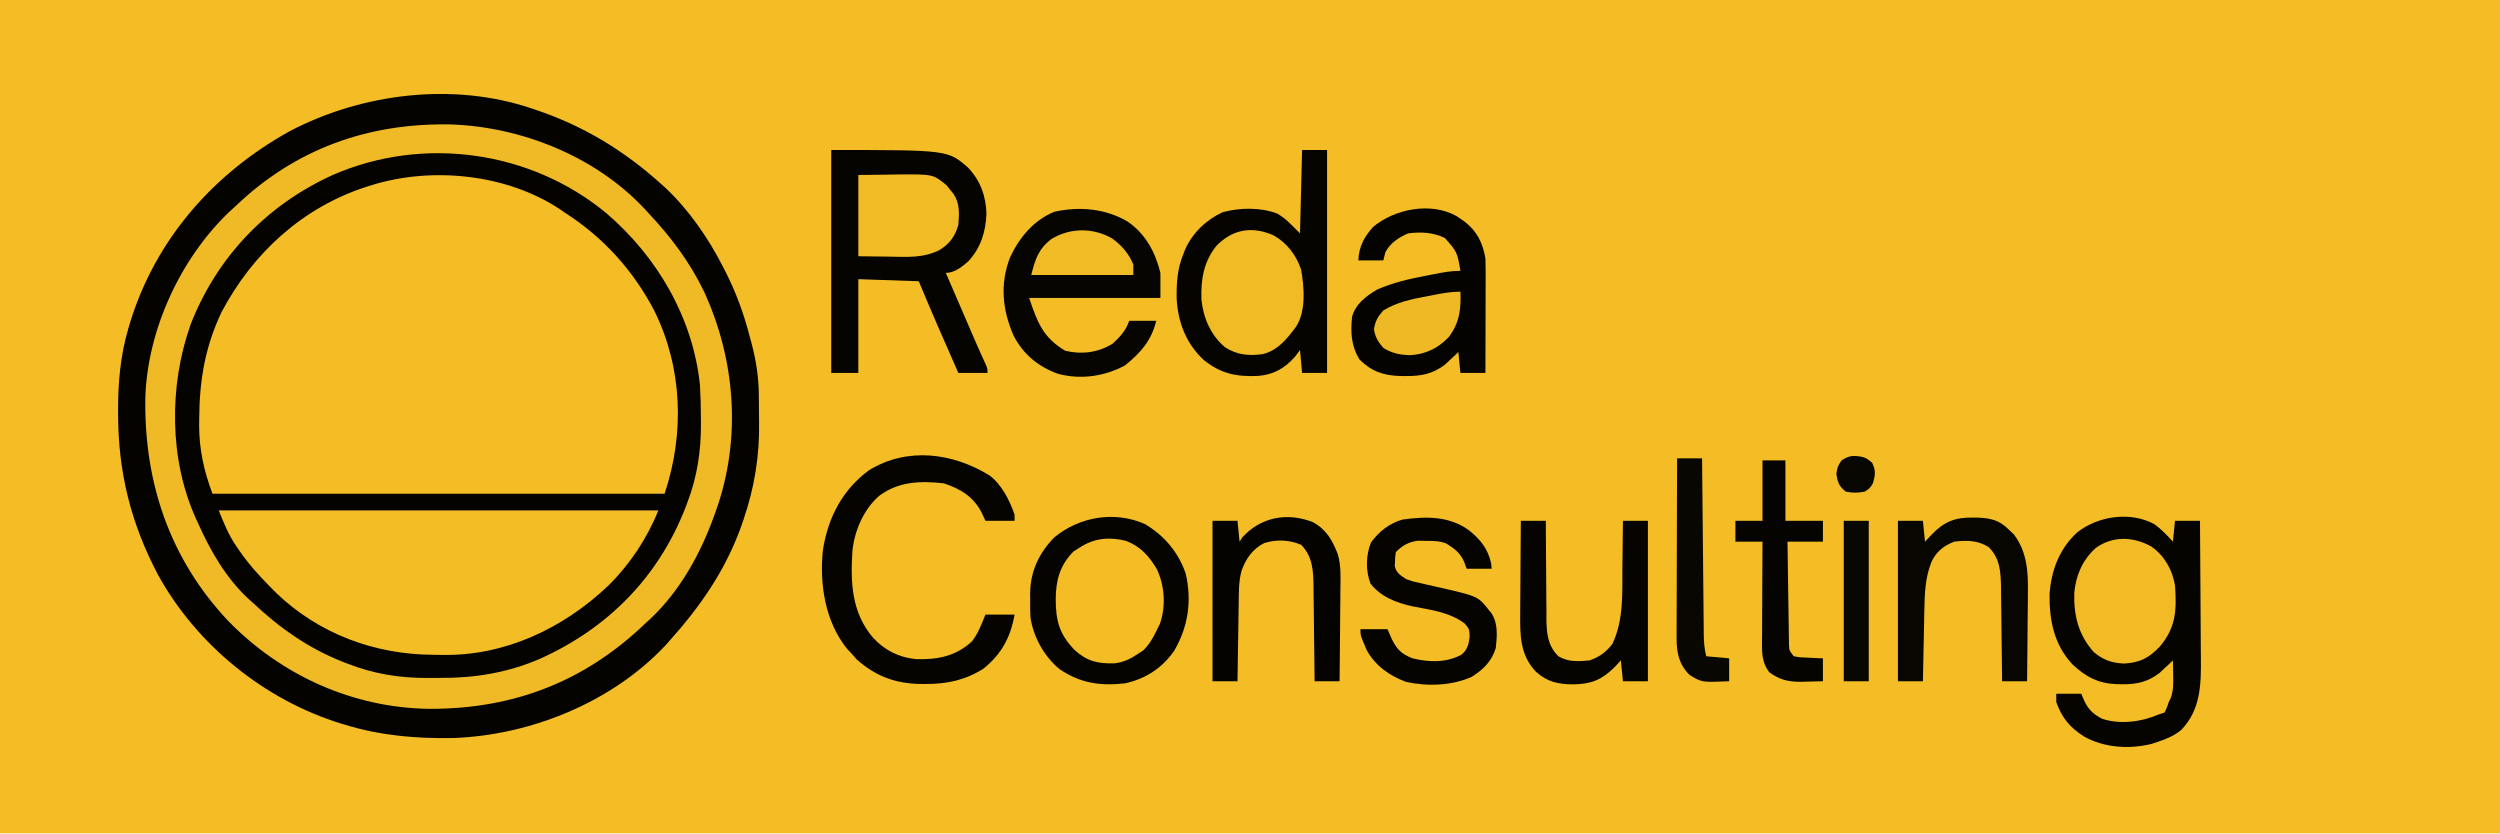
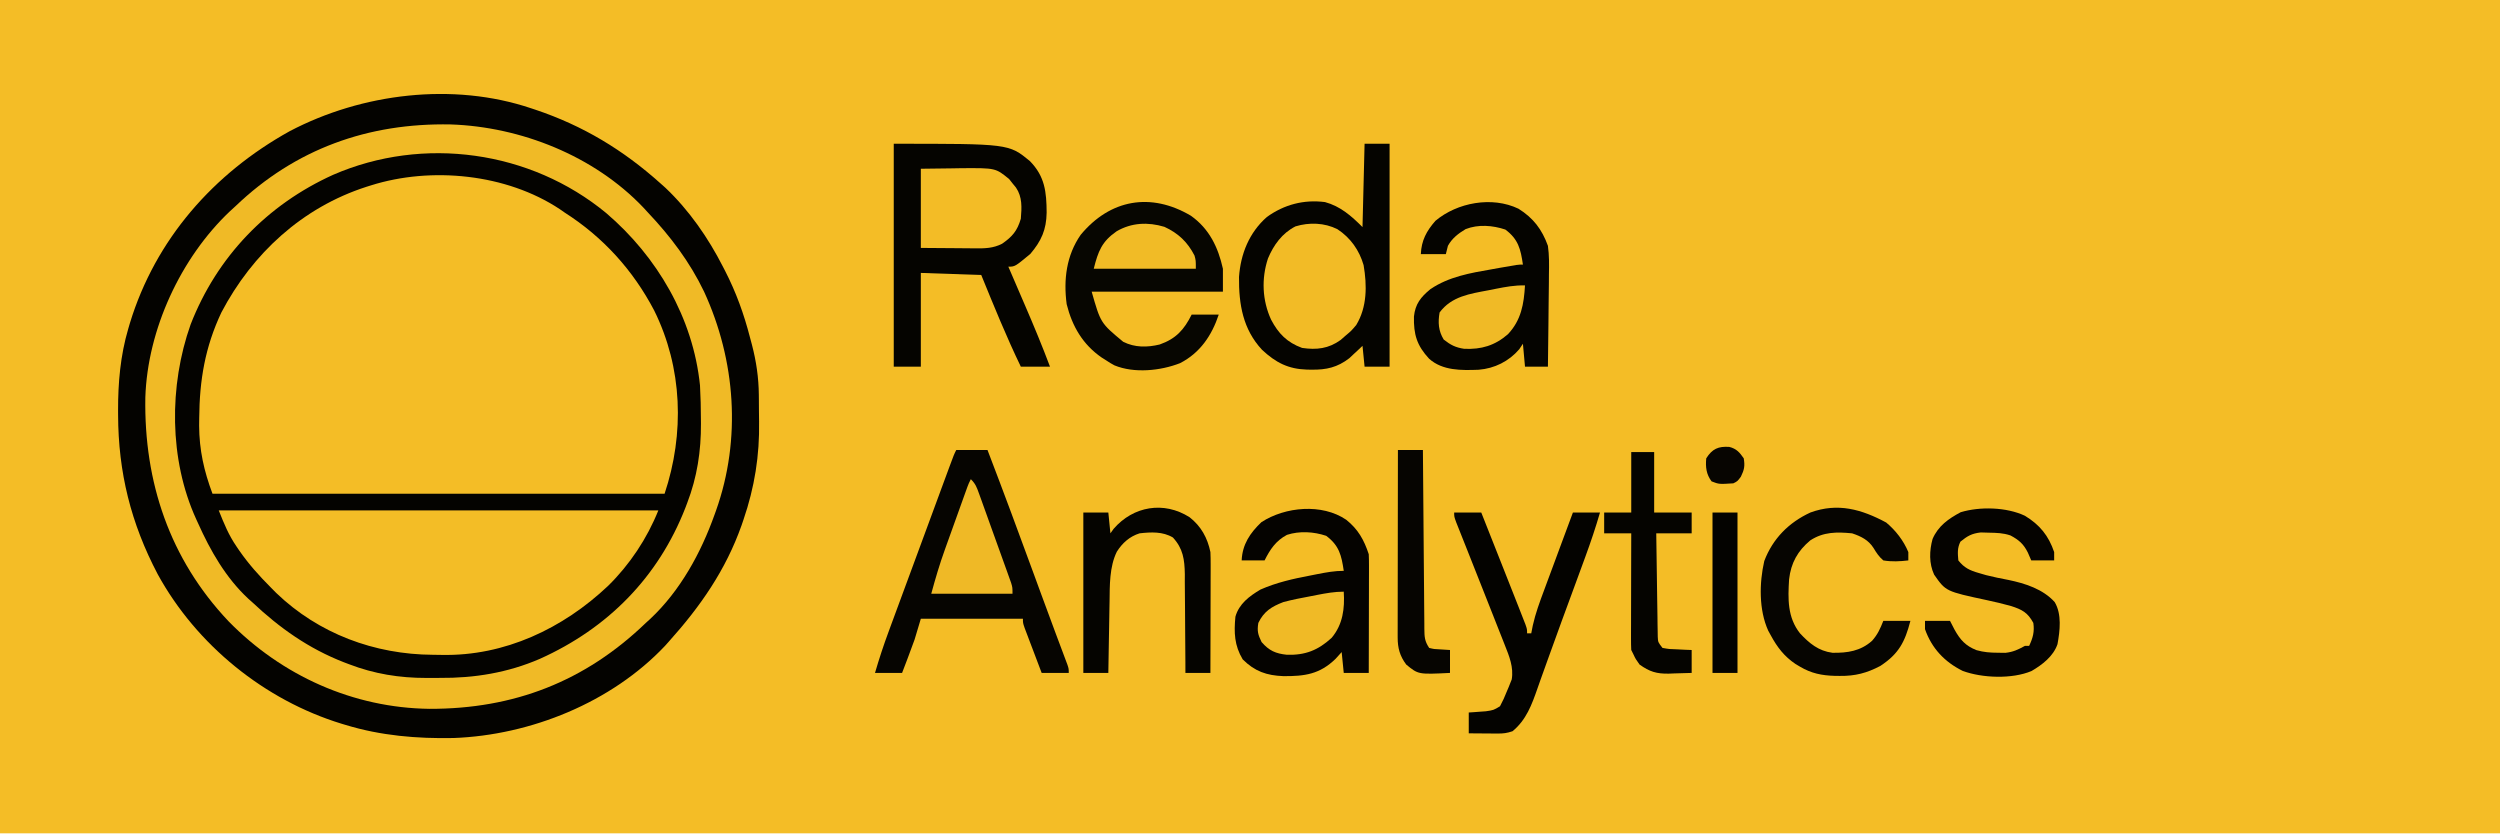
<svg xmlns="http://www.w3.org/2000/svg" version="1.1" width="1200" height="400">
  <path d="M0 0 C396 0 792 0 1200 0 C1200 132 1200 264 1200 400 C804 400 408 400 0 400 C0 268 0 136 0 0 Z " fill="#F4BD26" transform="translate(0,0)" />
  <path d="M0 0 C0.668 0.221 1.336 0.443 2.024 0.671 C24.841 8.328 44.083 19.948 62 36 C62.779 36.694 63.557 37.387 64.359 38.102 C75.694 48.815 84.944 62.15 92 76 C92.339 76.654 92.677 77.309 93.026 77.983 C98.34 88.354 102.087 98.732 105 110 C105.308 111.151 105.616 112.302 105.934 113.488 C108.026 121.526 109.157 129.249 109.238 137.547 C109.246 138.358 109.254 139.168 109.263 140.003 C109.277 141.718 109.287 143.432 109.295 145.147 C109.307 146.861 109.327 148.575 109.357 150.289 C109.64 166.641 107.186 181.937 101.875 197.438 C101.583 198.297 101.291 199.156 100.99 200.041 C93.348 221.656 81.189 239.099 66 256 C65.097 257.013 65.097 257.013 64.176 258.047 C38.495 285.215 -0.344 300.884 -37.297 302.25 C-54.827 302.599 -72.193 301.125 -89 296 C-89.671 295.799 -90.341 295.598 -91.032 295.392 C-128.018 284.064 -160.677 257.594 -179.294 223.64 C-192.168 199.146 -198.217 174.784 -198.312 147.25 C-198.316 146.556 -198.32 145.863 -198.324 145.148 C-198.361 131.785 -197.227 118.688 -193.438 105.812 C-193.181 104.934 -192.924 104.055 -192.659 103.15 C-180.36 62.854 -152.524 31.283 -116 11 C-81.342 -7.232 -37.528 -12.659 0 0 Z " fill="#F0BA26" transform="translate(255,52)" />
  <path d="M0 0 C4.614 3.72 8.819 7.807 13 12 C13.66 12.601 14.32 13.201 15 13.82 C25.409 23.41 32.287 36.239 38 49 C38.41 49.909 38.82 50.818 39.242 51.754 C49.003 75.929 49.682 105.794 40 130 C-31.61 130 -103.22 130 -177 130 C-187.272 101.751 -185.471 70.336 -173 43 C-168.432 33.904 -162.664 25.683 -156 18 C-155.276 17.12 -154.551 16.239 -153.805 15.332 C-115.782 -29.153 -46.217 -34.167 0 0 Z " fill="#F4BD26" transform="translate(279,107)" />
  <path d="M0 0 C0.668 0.221 1.336 0.443 2.024 0.671 C24.841 8.328 44.083 19.948 62 36 C62.779 36.694 63.557 37.387 64.359 38.102 C75.694 48.815 84.944 62.15 92 76 C92.339 76.654 92.677 77.309 93.026 77.983 C98.34 88.354 102.087 98.732 105 110 C105.308 111.151 105.616 112.302 105.934 113.488 C108.026 121.526 109.157 129.249 109.238 137.547 C109.246 138.358 109.254 139.168 109.263 140.003 C109.277 141.718 109.287 143.432 109.295 145.147 C109.307 146.861 109.327 148.575 109.357 150.289 C109.64 166.641 107.186 181.937 101.875 197.438 C101.583 198.297 101.291 199.156 100.99 200.041 C93.348 221.656 81.189 239.099 66 256 C65.097 257.013 65.097 257.013 64.176 258.047 C38.495 285.215 -0.344 300.884 -37.297 302.25 C-54.827 302.599 -72.193 301.125 -89 296 C-89.671 295.799 -90.341 295.598 -91.032 295.392 C-128.018 284.064 -160.677 257.594 -179.294 223.64 C-192.168 199.146 -198.217 174.784 -198.312 147.25 C-198.316 146.556 -198.32 145.863 -198.324 145.148 C-198.361 131.785 -197.227 118.688 -193.438 105.812 C-193.181 104.934 -192.924 104.055 -192.659 103.15 C-180.36 62.854 -152.524 31.283 -116 11 C-81.342 -7.232 -37.528 -12.659 0 0 Z M-142 47 C-142.87 47.795 -143.74 48.591 -144.637 49.41 C-168.249 71.742 -184.203 106.204 -185.238 138.781 C-185.917 179.471 -173.548 216.339 -145.322 246.194 C-119.759 272.356 -85.44 287.784 -48.857 288.242 C-8.342 288.34 25.823 275.109 55 247 C55.705 246.358 56.41 245.716 57.137 245.055 C71.509 231.586 81.463 213.37 88 195 C88.342 194.053 88.342 194.053 88.691 193.087 C100.901 158.744 98.12 120.94 82.946 87.973 C76.122 73.741 66.815 61.44 56 50 C54.863 48.766 54.863 48.766 53.703 47.508 C30.166 22.817 -4.994 8.846 -38.73 7.727 C-78.295 6.969 -113.239 19.447 -142 47 Z " fill="#040300" transform="translate(255,52)" />
  <path d="M0 0 C69.63 0 139.26 0 211 0 C195.405 31.19 173.894 53.276 140.438 64.5 C137.644 65.421 134.844 66.25 132 67 C130.922 67.29 130.922 67.29 129.822 67.587 C122.572 69.295 115.32 69.338 107.916 69.316 C105.767 69.313 103.621 69.336 101.473 69.361 C92.3 69.404 83.916 68.357 75 66 C74.256 65.807 73.512 65.613 72.746 65.414 C53.784 60.139 38.209 49.376 24 36 C23.397 35.461 22.793 34.922 22.172 34.367 C12.325 25.21 5.39 13.189 0 1 C0 0.67 0 0.34 0 0 Z " fill="#F3BD26" transform="translate(105,245)" />
  <path d="M0 0 C24.466 20.927 41.669 50.297 44.975 82.689 C45.285 88.129 45.391 93.554 45.412 99.001 C45.418 99.669 45.424 100.336 45.431 101.023 C45.509 114.192 43.582 126.731 38.85 139.064 C38.402 140.248 38.402 140.248 37.945 141.457 C24.926 174.83 0.662 199.31 -31.896 213.935 C-47.217 220.579 -63.345 223.227 -79.935 223.08 C-82.091 223.064 -84.246 223.08 -86.402 223.099 C-99.263 223.12 -111.46 221.147 -123.525 216.501 C-124.32 216.2 -125.115 215.899 -125.934 215.589 C-142.921 208.968 -156.745 199.177 -170.025 186.689 C-170.911 185.9 -170.911 185.9 -171.814 185.095 C-182.642 175.037 -190.055 162.039 -196.025 148.689 C-196.308 148.076 -196.59 147.463 -196.88 146.831 C-209.897 118.274 -209.955 82.839 -199.533 53.447 C-186.874 20.916 -162.777 -4.092 -131.084 -18.416 C-87.862 -37.203 -36.387 -30.074 0 0 Z M-113.025 -13.311 C-113.711 -13.097 -114.397 -12.882 -115.104 -12.662 C-145.87 -2.746 -169.866 19.315 -184.775 47.689 C-192.602 64.287 -195.265 80.212 -195.4 98.376 C-195.414 99.575 -195.428 100.774 -195.443 102.01 C-195.381 113.688 -193.123 123.762 -189.025 134.689 C-117.415 134.689 -45.805 134.689 27.975 134.689 C37.618 105.759 36.642 74.335 22.975 46.689 C12.778 27.281 -1.589 11.453 -20.025 -0.311 C-20.786 -0.841 -21.546 -1.371 -22.33 -1.917 C-47.941 -18.915 -84.089 -22.466 -113.025 -13.311 Z M-186.025 142.689 C-183.426 149.188 -181.304 154.462 -177.463 160.064 C-177.032 160.7 -176.6 161.335 -176.156 161.99 C-171.668 168.447 -166.574 174.133 -161.025 179.689 C-159.749 180.983 -159.749 180.983 -158.447 182.302 C-138.12 201.869 -111.207 211.831 -83.277 211.984 C-81.834 211.996 -80.39 212.016 -78.947 212.046 C-48.804 212.665 -20.799 199.377 0.842 178.924 C11.222 168.739 19.572 156.195 24.975 142.689 C-44.655 142.689 -114.285 142.689 -186.025 142.689 Z " fill="#040300" transform="translate(291.0254,102.311)" />
-   <path d="M0 0 C3.34 2.466 6.053 5.277 8.836 8.355 C9.166 5.055 9.496 1.755 9.836 -1.645 C13.796 -1.645 17.756 -1.645 21.836 -1.645 C21.929 8.84 22 19.324 22.043 29.808 C22.064 34.678 22.092 39.547 22.138 44.416 C22.181 49.123 22.205 53.83 22.215 58.538 C22.223 60.326 22.237 62.113 22.259 63.901 C22.407 76.621 22.248 89.012 12.824 98.738 C9.481 101.458 5.907 103.02 1.836 104.355 C0.749 104.713 -0.337 105.07 -1.457 105.438 C-12.069 108.065 -23.999 107.307 -33.629 101.996 C-40.561 97.637 -44.333 93.14 -47.164 85.355 C-47.164 84.035 -47.164 82.715 -47.164 81.355 C-43.204 81.355 -39.244 81.355 -35.164 81.355 C-34.628 82.593 -34.092 83.83 -33.539 85.105 C-31.493 89.22 -29.273 91.17 -25.164 93.355 C-16.592 96.213 -6.317 94.9 1.836 91.355 C2.826 91.025 3.816 90.695 4.836 90.355 C5.971 88.06 5.971 88.06 6.836 85.355 C7.183 84.635 7.529 83.914 7.887 83.172 C9.092 79.596 9.054 76.265 8.961 72.543 C8.952 71.85 8.943 71.157 8.934 70.443 C8.91 68.747 8.874 67.051 8.836 65.355 C8.267 65.898 7.699 66.441 7.113 67 C6.341 67.715 5.569 68.431 4.773 69.168 C4.019 69.876 3.265 70.583 2.488 71.312 C-3.226 75.714 -8.54 76.893 -15.539 76.793 C-16.663 76.781 -16.663 76.781 -17.81 76.768 C-26.829 76.493 -32.803 73.405 -39.379 67.273 C-48.224 57.771 -50.521 46.19 -50.379 33.543 C-49.615 22.212 -45.626 11.674 -37.141 3.93 C-27.206 -3.983 -11.567 -6.332 0 0 Z " fill="#060400" transform="translate(1034.164,251.6445)" />
-   <path d="M0 0 C55.971 0 55.971 0 65.676 8.461 C71.578 14.7 74.197 21.918 74.5 30.438 C74.189 39.232 71.772 47.085 65.652 53.562 C62.664 56.162 59.085 59 55 59 C57.205 64.105 59.41 69.209 61.616 74.314 C62.365 76.047 63.114 77.78 63.862 79.513 C64.944 82.018 66.027 84.523 67.109 87.027 C67.439 87.79 67.768 88.553 68.107 89.339 C68.427 90.079 68.747 90.819 69.077 91.582 C69.389 92.303 69.7 93.024 70.021 93.767 C70.714 95.346 71.418 96.92 72.132 98.49 C72.682 99.701 72.682 99.701 73.243 100.936 C73.579 101.667 73.915 102.398 74.262 103.151 C75 105 75 105 75 107 C70.38 107 65.76 107 61 107 C54.532 92.387 48.155 77.748 42 63 C32.43 62.67 22.86 62.34 13 62 C13 76.85 13 91.7 13 107 C8.71 107 4.42 107 0 107 C0 71.69 0 36.38 0 0 Z " fill="#050400" transform="translate(399,72)" />
-   <path d="M0 0 C3.96 0 7.92 0 12 0 C12 35.31 12 70.62 12 107 C8.04 107 4.08 107 0 107 C-0.33 103.37 -0.66 99.74 -1 96 C-1.784 97.052 -2.567 98.104 -3.375 99.188 C-8.302 104.786 -13.609 107.832 -21.109 108.445 C-31.564 108.899 -38.986 107.425 -47.25 100.75 C-55.646 92.921 -59.549 82.814 -60.203 71.484 C-60.3 63.758 -59.945 57.178 -57 50 C-56.733 49.305 -56.466 48.61 -56.191 47.895 C-52.699 39.871 -46.038 33.476 -38.105 29.848 C-29.981 27.63 -19.719 27.438 -11.812 30.562 C-8 33 -8 33 -1 40 C-0.67 26.8 -0.34 13.6 0 0 Z " fill="#050400" transform="translate(625,72)" />
-   <path d="M0 0 C8.488 5.934 13.139 14.612 15.551 24.527 C15.551 28.487 15.551 32.447 15.551 36.527 C-5.239 36.527 -26.029 36.527 -47.449 36.527 C-43.507 48.354 -40.697 55.623 -30.137 61.902 C-22.107 63.77 -14.545 62.811 -7.449 58.527 C-3.852 55.277 -0.993 52.158 0.551 47.527 C4.841 47.527 9.131 47.527 13.551 47.527 C11.267 56.967 6.024 62.967 -1.512 68.965 C-11.388 74.218 -22.598 75.857 -33.559 72.972 C-43.147 69.548 -50.419 63.504 -55.004 54.461 C-60.298 42.272 -61.512 29.911 -56.707 17.277 C-52.356 7.765 -45.327 -0.821 -35.391 -4.812 C-23.326 -7.52 -10.618 -6.384 0 0 Z " fill="#070501" transform="translate(541.4492,106.4727)" />
-   <path d="M0 0 C0.601 0.415 1.201 0.83 1.82 1.258 C2.462 1.694 3.104 2.129 3.766 2.578 C9.764 7.171 12.574 12.901 13.82 20.258 C13.904 22.128 13.938 24.002 13.934 25.874 C13.934 27.525 13.934 27.525 13.934 29.21 C13.928 30.387 13.923 31.564 13.918 32.777 C13.917 33.991 13.915 35.205 13.914 36.455 C13.908 40.327 13.896 44.199 13.883 48.07 C13.878 50.697 13.873 53.324 13.869 55.951 C13.858 62.387 13.841 68.822 13.82 75.258 C9.86 75.258 5.9 75.258 1.82 75.258 C1.49 71.958 1.16 68.658 0.82 65.258 C0.252 65.801 -0.317 66.343 -0.902 66.902 C-1.674 67.618 -2.447 68.333 -3.242 69.07 C-3.996 69.778 -4.75 70.486 -5.527 71.215 C-11.544 75.849 -17.141 76.814 -24.492 76.758 C-25.33 76.754 -26.168 76.749 -27.031 76.745 C-35.13 76.522 -40.887 74.551 -46.68 68.758 C-50.688 62.077 -50.919 55.922 -50.18 48.258 C-48.441 42.083 -43.47 38.403 -38.18 35.258 C-30.473 31.855 -22.485 30.069 -14.242 28.508 C-13.133 28.287 -12.024 28.067 -10.881 27.84 C-6.544 26.995 -2.611 26.258 1.82 26.258 C0.26 17.21 0.26 17.21 -5.617 10.508 C-11.207 7.781 -17.051 7.496 -23.18 8.258 C-27.722 10.113 -31.781 12.884 -34.18 17.258 C-34.51 18.578 -34.84 19.898 -35.18 21.258 C-39.14 21.258 -43.1 21.258 -47.18 21.258 C-46.9 14.681 -44.497 10.205 -40.18 5.258 C-29.768 -3.481 -12.404 -6.956 0 0 Z " fill="#040300" transform="translate(699.1797,103.7422)" />
-   <path d="M0 0 C5.924 4.358 9.74 12.03 12.117 18.848 C12.117 19.838 12.117 20.828 12.117 21.848 C7.497 21.848 2.877 21.848 -1.883 21.848 C-2.44 20.631 -2.997 19.414 -3.57 18.16 C-7.587 10.225 -13.677 6.583 -21.883 3.848 C-33.111 2.61 -43.515 2.902 -52.883 9.848 C-60.321 16.347 -64.732 26.552 -65.715 36.27 C-66.69 51.233 -66.152 65.847 -55.883 77.848 C-50.235 84.023 -43.586 87.351 -35.258 88.23 C-24.96 88.542 -16.184 86.892 -8.422 79.773 C-5.332 75.908 -3.719 71.41 -1.883 66.848 C2.737 66.848 7.357 66.848 12.117 66.848 C10.221 77.706 5.826 85.886 -2.883 92.848 C-11.723 98.385 -20.465 100.229 -30.758 100.16 C-31.643 100.155 -32.527 100.149 -33.439 100.143 C-45.309 99.922 -54.732 96.315 -63.695 88.348 C-64.778 87.11 -64.778 87.11 -65.883 85.848 C-66.708 84.961 -67.533 84.074 -68.383 83.16 C-78.84 70.146 -81.612 52.064 -79.883 35.848 C-77.419 20.201 -70.553 6.925 -57.633 -2.527 C-39.266 -13.693 -17.64 -10.796 0 0 Z " fill="#050400" transform="translate(474.8828,228.1523)" />
-   <path d="M0 0 C9.307 5.569 16.007 13.463 19.551 23.715 C22.586 36.725 20.798 49.287 14.035 60.812 C8.358 69.072 0.203 74.362 -9.578 76.449 C-21.313 77.789 -30.91 76.442 -40.828 69.762 C-48.257 63.786 -53.623 54.189 -54.962 44.741 C-55.112 41.966 -55.125 39.228 -55.078 36.449 C-55.094 35.529 -55.109 34.608 -55.125 33.66 C-55.065 22.933 -51.047 14.102 -43.578 6.449 C-31.593 -3.504 -14.649 -6.483 0 0 Z M-31.578 11.449 C-32.465 12.006 -33.352 12.563 -34.266 13.137 C-40.852 19.723 -42.795 27.088 -42.828 36.137 C-42.791 46.557 -41.061 52.894 -33.738 60.496 C-27.789 65.875 -22.479 67.122 -14.48 66.84 C-10.228 66.268 -7.109 64.828 -3.578 62.449 C-2.671 61.851 -1.763 61.253 -0.828 60.637 C1.988 57.899 3.734 54.947 5.422 51.449 C5.999 50.274 6.577 49.098 7.172 47.887 C10.116 39.51 9.499 29.685 5.742 21.699 C2.068 15.439 -2.169 10.706 -9.055 8.074 C-17.265 6.041 -24.547 6.735 -31.578 11.449 Z " fill="#050400" transform="translate(549.5781,251.5508)" />
-   <path d="M0 0 C6.37 3.63 10.824 9.419 13.156 16.402 C14.676 24.822 15.593 36.634 10.625 44 C6.22 49.82 1.964 55.229 -5.375 57 C-12.13 57.886 -17.554 57.37 -23.371 53.676 C-30.249 47.924 -33.849 39.474 -34.691 30.707 C-35.015 21.143 -33.61 12.715 -27.562 5.062 C-19.76 -2.992 -10.368 -4.613 0 0 Z " fill="#F1BB26" transform="translate(611.375,113)" />
-   <path d="M0 0 C5.486 4.436 9.049 8.831 10.582 15.859 C10.665 16.705 10.747 17.551 10.832 18.422 C6.872 18.422 2.912 18.422 -1.168 18.422 C-1.56 17.349 -1.952 16.277 -2.355 15.172 C-4.211 10.84 -6.943 8.839 -10.867 6.34 C-14.13 5.038 -17.041 5.082 -20.543 5.047 C-22.473 5.004 -22.473 5.004 -24.441 4.961 C-28.98 5.522 -31.929 7.182 -35.168 10.422 C-35.484 12.418 -35.484 12.418 -35.543 14.734 C-35.592 15.514 -35.641 16.294 -35.691 17.098 C-34.913 20.552 -33.042 21.449 -30.168 23.422 C-27.138 24.523 -27.138 24.523 -23.836 25.203 C-22.625 25.488 -21.414 25.773 -20.166 26.066 C-18.28 26.49 -18.28 26.49 -16.355 26.922 C4.214 31.583 4.214 31.583 9.27 37.984 C9.743 38.563 10.216 39.142 10.703 39.738 C13.979 44.623 13.425 50.812 12.832 56.422 C10.822 62.893 6.988 66.609 1.406 70.23 C-8.069 74.616 -20.158 74.972 -30.277 72.734 C-38.201 69.781 -45.109 64.939 -49.168 57.422 C-52.168 50.487 -52.168 50.487 -52.168 47.422 C-47.878 47.422 -43.588 47.422 -39.168 47.422 C-38.487 48.989 -37.807 50.557 -37.105 52.172 C-34.514 57.363 -32.504 59.23 -27.168 61.422 C-19.156 63.362 -11.074 63.612 -3.691 59.688 C-0.743 57.238 -0.204 54.709 0.27 50.984 C0.115 47.343 0.115 47.343 -2.168 44.672 C-9.34 39.293 -18.424 38.158 -27.035 36.492 C-34.569 34.906 -42.451 31.919 -47.312 25.547 C-49.724 19.558 -49.563 11.771 -47.094 5.844 C-43.478 0.654 -38.1 -3.489 -31.969 -5.188 C-20.554 -6.78 -9.551 -6.952 0 0 Z " fill="#060400" transform="translate(705.168,254.5781)" />
-   <path d="M0 0 C6.244 4.443 9.986 11.114 11.262 18.609 C12.117 30.313 11.769 38.711 4.012 47.922 C-1.238 53.416 -5.508 55.666 -13.113 56.109 C-18.974 55.908 -23.23 54.38 -27.738 50.609 C-35.149 42.226 -37.359 33.107 -37.086 22.113 C-36.239 13.575 -33.141 6.4 -26.738 0.609 C-18.469 -5.297 -8.681 -4.851 0 0 Z " fill="#F2BB26" transform="translate(1032.738,262.3906)" />
-   <path d="M0 0 C1.195 0.014 1.195 0.014 2.415 0.029 C8.425 0.243 12.702 1.19 17.062 5.562 C18.424 6.862 18.424 6.862 19.812 8.188 C26.008 16.415 26.628 25.965 26.453 35.887 C26.447 37.114 26.442 38.342 26.436 39.606 C26.414 43.488 26.364 47.369 26.312 51.25 C26.292 53.898 26.274 56.546 26.258 59.193 C26.214 65.65 26.145 72.106 26.062 78.562 C22.102 78.562 18.142 78.562 14.062 78.562 C14.048 76.969 14.033 75.375 14.018 73.732 C13.96 67.798 13.883 61.865 13.8 55.931 C13.767 53.366 13.739 50.802 13.716 48.237 C13.682 44.543 13.63 40.85 13.574 37.156 C13.568 36.016 13.561 34.876 13.555 33.702 C13.419 26.287 13.154 19.577 7.562 14.125 C2.367 10.878 -2.978 10.839 -8.938 11.562 C-14.06 13.576 -17.695 16.456 -19.938 21.562 C-22.906 29.149 -23.109 36.834 -23.254 44.871 C-23.275 45.838 -23.295 46.805 -23.317 47.801 C-23.382 50.867 -23.441 53.933 -23.5 57 C-23.543 59.088 -23.587 61.176 -23.631 63.264 C-23.738 68.363 -23.839 73.463 -23.938 78.562 C-27.898 78.562 -31.858 78.562 -35.938 78.562 C-35.938 53.153 -35.938 27.742 -35.938 1.562 C-31.977 1.562 -28.017 1.562 -23.938 1.562 C-23.608 4.862 -23.277 8.162 -22.938 11.562 C-21.927 10.49 -20.916 9.418 -19.875 8.312 C-13.922 1.995 -8.47 -0.162 0 0 Z " fill="#080601" transform="translate(946.9375,248.4375)" />
-   <path d="M0 0 C3.96 0 7.92 0 12 0 C12.004 1.685 12.008 3.37 12.012 5.105 C12.032 10.698 12.074 16.289 12.132 21.881 C12.166 25.269 12.191 28.656 12.196 32.043 C12.205 35.946 12.246 39.848 12.293 43.75 C12.289 44.956 12.285 46.161 12.281 47.403 C12.4 54.295 12.972 59.904 18 65 C22.785 67.83 27.582 67.504 33 67 C37.757 65.326 40.949 63.014 44 59 C49.429 47.384 48.667 34.71 48.75 22.188 C48.778 20.031 48.808 17.874 48.84 15.717 C48.913 10.478 48.963 5.239 49 0 C52.96 0 56.92 0 61 0 C61 25.41 61 50.82 61 77 C57.04 77 53.08 77 49 77 C48.67 73.7 48.34 70.4 48 67 C47.01 68.073 46.02 69.145 45 70.25 C38.728 76.373 33.874 78.378 25 78.5 C17.713 78.4 12.767 77.343 7.301 72.492 C-0.367 64.508 -0.426 54.964 -0.293 44.434 C-0.289 43.159 -0.284 41.884 -0.28 40.571 C-0.266 37.212 -0.239 33.854 -0.206 30.495 C-0.175 27.056 -0.162 23.617 -0.146 20.178 C-0.114 13.452 -0.062 6.726 0 0 Z " fill="#060400" transform="translate(730,250)" />
-   <path d="M0 0 C6.513 3.566 9.363 8.721 11.972 15.422 C13.531 20.902 13.299 26.383 13.203 32.039 C13.197 33.312 13.192 34.586 13.186 35.897 C13.167 39.248 13.132 42.598 13.087 45.948 C13.046 49.381 13.028 52.813 13.008 56.246 C12.964 62.956 12.895 69.665 12.812 76.375 C8.852 76.375 4.893 76.375 0.812 76.375 C0.798 74.751 0.783 73.127 0.768 71.453 C0.71 65.407 0.633 59.362 0.55 53.316 C0.517 50.703 0.489 48.09 0.466 45.477 C0.432 41.714 0.38 37.951 0.324 34.188 C0.318 33.026 0.311 31.864 0.305 30.667 C0.17 23.153 -0.122 16.519 -5.625 10.875 C-11.322 8.476 -17.388 8.212 -23.344 10.035 C-28.925 12.863 -32.183 17.556 -34.227 23.292 C-35.64 28.383 -35.543 33.527 -35.602 38.777 C-35.621 39.855 -35.64 40.933 -35.66 42.043 C-35.72 45.466 -35.766 48.889 -35.812 52.312 C-35.851 54.641 -35.89 56.97 -35.93 59.299 C-36.025 64.991 -36.11 70.683 -36.188 76.375 C-40.148 76.375 -44.108 76.375 -48.188 76.375 C-48.188 50.965 -48.188 25.555 -48.188 -0.625 C-44.227 -0.625 -40.267 -0.625 -36.188 -0.625 C-35.858 2.675 -35.528 5.975 -35.188 9.375 C-34.734 8.674 -34.28 7.973 -33.812 7.25 C-24.951 -2.455 -12.263 -4.84 0 0 Z " fill="#040300" transform="translate(630.1875,250.625)" />
-   <path d="M0 0 C4.929 -0.062 9.859 -0.124 14.938 -0.188 C16.474 -0.215 18.01 -0.242 19.594 -0.27 C35.87 -0.369 35.87 -0.369 42.375 4.938 C42.911 5.618 43.447 6.299 44 7 C44.557 7.681 45.114 8.361 45.688 9.062 C48.786 13.636 48.436 18.692 48 24 C46.366 29.537 43.875 32.954 39 36 C31.243 39.94 23.51 39.338 15 39.188 C10.05 39.126 5.1 39.064 0 39 C0 26.13 0 13.26 0 0 Z " fill="#F1BB26" transform="translate(412,84)" />
-   <path d="M0 0 C3.63 0 7.26 0 11 0 C11 9.57 11 19.14 11 29 C16.94 29 22.88 29 29 29 C29 32.3 29 35.6 29 39 C23.39 39 17.78 39 12 39 C12.093 46.351 12.199 53.701 12.317 61.052 C12.356 63.554 12.391 66.055 12.422 68.557 C12.467 72.149 12.525 75.74 12.586 79.332 C12.597 80.454 12.609 81.576 12.621 82.732 C12.641 83.773 12.661 84.814 12.681 85.886 C12.694 86.803 12.708 87.72 12.722 88.665 C12.854 91.271 12.854 91.271 15 94 C18.346 94.587 18.346 94.587 22.125 94.688 C23.406 94.753 24.688 94.819 26.008 94.887 C26.995 94.924 27.983 94.961 29 95 C29 98.63 29 102.26 29 106 C26.312 106.082 23.626 106.141 20.938 106.188 C20.185 106.213 19.433 106.238 18.658 106.264 C12.679 106.341 8.069 105.328 3.188 101.625 C0.352 97.745 -0.248 94.01 -0.227 89.292 C-0.227 88.171 -0.227 87.05 -0.227 85.895 C-0.216 84.696 -0.206 83.497 -0.195 82.262 C-0.192 81.026 -0.19 79.79 -0.187 78.517 C-0.177 75.243 -0.16 71.97 -0.137 68.697 C-0.117 65.352 -0.108 62.007 -0.098 58.662 C-0.076 52.108 -0.041 45.554 0 39 C-4.29 39 -8.58 39 -13 39 C-13 35.7 -13 32.4 -13 29 C-8.71 29 -4.42 29 0 29 C0 19.43 0 9.86 0 0 Z " fill="#050400" transform="translate(846,221)" />
-   <path d="M0 0 C3.96 0 7.92 0 12 0 C12.01 1.131 12.021 2.262 12.031 3.428 C12.129 14.081 12.232 24.734 12.339 35.388 C12.395 40.865 12.448 46.342 12.497 51.819 C12.545 57.103 12.597 62.388 12.653 67.672 C12.673 69.689 12.692 71.707 12.709 73.724 C12.733 76.547 12.763 79.37 12.795 82.192 C12.8 83.029 12.806 83.865 12.812 84.727 C12.858 88.374 13.11 91.439 14 95 C17.63 95.33 21.26 95.66 25 96 C25 99.63 25 103.26 25 107 C11.925 107.58 11.925 107.58 6 104 C0.876 98.876 -0.225 93.35 -0.249 86.352 C-0.242 85.504 -0.234 84.655 -0.227 83.782 C-0.227 82.874 -0.228 81.966 -0.228 81.03 C-0.227 78.044 -0.211 75.057 -0.195 72.07 C-0.192 69.994 -0.189 67.917 -0.187 65.841 C-0.179 60.386 -0.159 54.931 -0.137 49.477 C-0.117 43.906 -0.108 38.336 -0.098 32.766 C-0.076 21.844 -0.042 10.922 0 0 Z " fill="#090701" transform="translate(805,220)" />
-   <path d="M0 0 C3.96 0 7.92 0 12 0 C12 25.41 12 50.82 12 77 C8.04 77 4.08 77 0 77 C0 51.59 0 26.18 0 0 Z " fill="#090701" transform="translate(885,250)" />
-   <path d="M0 0 C0.39 8.184 -0.464 15.077 -5.562 21.75 C-10.791 27.274 -17.084 30.26 -24.688 30.5 C-29.503 30.242 -32.875 29.526 -37 27 C-39.625 23.972 -40.841 21.952 -41.5 18 C-40.836 14.014 -39.658 12.057 -37 9 C-30.381 5.044 -23.781 3.644 -16.25 2.25 C-15.127 2.03 -14.004 1.809 -12.848 1.582 C-8.468 0.74 -4.472 0 0 0 Z " fill="#EFB926" transform="translate(701,140)" />
-   <path d="M0 0 C4.535 3.228 8.107 7.372 10.195 12.562 C10.195 14.213 10.195 15.863 10.195 17.562 C-5.975 17.562 -22.145 17.562 -38.805 17.562 C-36.905 9.964 -35.287 4.922 -28.996 0.207 C-19.905 -5.208 -9.161 -5.184 0 0 Z " fill="#F1BB26" transform="translate(533.8047,114.4375)" />
-   <path d="M0 0 C2.098 0.703 2.098 0.703 4.723 2.828 C6.551 6.652 6.273 8.664 5.098 12.703 C3.598 15.141 3.598 15.141 1.098 16.703 C-2.031 17.313 -4.778 17.357 -7.902 16.703 C-11.218 14.034 -11.792 12.387 -12.465 8.203 C-11.902 4.703 -11.902 4.703 -9.965 1.703 C-6.232 -0.735 -4.295 -0.774 0 0 Z " fill="#070601" transform="translate(893.9023,219.2969)" />
+   <path d="M0 0 C55.214 0 55.214 0 65.312 8.289 C72.554 15.631 73.331 23.144 73.389 33.065 C73.248 41.282 70.859 46.628 65.562 52.875 C58.176 59 58.176 59 55 59 C55.428 59.992 55.856 60.984 56.298 62.007 C57.912 65.75 59.524 69.494 61.134 73.24 C61.826 74.849 62.52 76.457 63.214 78.066 C67.348 87.643 71.331 97.233 75 107 C70.38 107 65.76 107 61 107 C54.036 92.597 48.054 77.801 42 63 C32.43 62.67 22.86 62.34 13 62 C13 76.85 13 91.7 13 107 C8.71 107 4.42 107 0 107 C0 71.69 0 36.38 0 0 Z " fill="#050400" transform="translate(429,69)" />
+   <path d="M0 0 C3.96 0 7.92 0 12 0 C12 35.31 12 70.62 12 107 C8.04 107 4.08 107 0 107 C-0.33 103.7 -0.66 100.4 -1 97 C-1.568 97.543 -2.137 98.085 -2.723 98.645 C-3.495 99.36 -4.267 100.075 -5.062 100.812 C-5.817 101.52 -6.571 102.228 -7.348 102.957 C-13.062 107.358 -18.376 108.537 -25.375 108.438 C-26.499 108.425 -26.499 108.425 -27.646 108.412 C-36.665 108.137 -42.639 105.05 -49.215 98.918 C-58.413 89.035 -60.402 77.049 -60.273 63.953 C-59.507 52.869 -55.354 42.575 -46.898 35.156 C-38.62 29.188 -29.146 26.691 -19 28 C-11.596 30.013 -6.328 34.672 -1 40 C-0.67 26.8 -0.34 13.6 0 0 Z " fill="#050400" transform="translate(655,69)" />
+   <path d="M0 0 C4.95 0 9.9 0 15 0 C22.655 19.947 30.064 39.98 37.413 60.041 C38.18 62.135 38.948 64.23 39.715 66.324 C40.086 67.339 40.458 68.353 40.841 69.398 C43.004 75.299 45.181 81.194 47.379 87.082 C47.622 87.735 47.866 88.387 48.116 89.06 C49.193 91.947 50.274 94.832 51.36 97.715 C51.718 98.674 52.076 99.633 52.445 100.621 C52.902 101.834 52.902 101.834 53.368 103.072 C54 105 54 105 54 107 C49.71 107 45.42 107 41 107 C39.496 103.043 37.997 99.085 36.5 95.125 C35.856 93.433 35.856 93.433 35.199 91.707 C34.793 90.631 34.387 89.554 33.969 88.445 C33.592 87.45 33.215 86.455 32.826 85.43 C32 83 32 83 32 81 C15.83 81 -0.34 81 -17 81 C-17.99 84.3 -18.98 87.6 -20 91 C-21.037 93.89 -22.087 96.76 -23.188 99.625 C-23.46 100.343 -23.733 101.061 -24.014 101.801 C-24.673 103.535 -25.336 105.268 -26 107 C-30.29 107 -34.58 107 -39 107 C-37.021 100.205 -34.828 93.556 -32.367 86.922 C-31.843 85.497 -31.843 85.497 -31.308 84.044 C-30.166 80.945 -29.021 77.847 -27.875 74.75 C-27.078 72.589 -26.281 70.428 -25.485 68.267 C-23.831 63.784 -22.176 59.3 -20.519 54.818 C-18.436 49.181 -16.357 43.543 -14.279 37.904 C-12.708 33.642 -11.137 29.38 -9.565 25.119 C-8.814 23.084 -8.064 21.049 -7.314 19.015 C-6.272 16.188 -5.228 13.361 -4.184 10.535 C-3.874 9.695 -3.564 8.854 -3.245 7.989 C-1.115 2.229 -1.115 2.229 0 0 Z " fill="#060501" transform="translate(459,216)" />
+   <path d="M0 0 C8.825 6.238 13.096 15.119 15.395 25.461 C15.395 29.091 15.395 32.721 15.395 36.461 C-5.395 36.461 -26.185 36.461 -47.605 36.461 C-43.313 51.518 -43.313 51.518 -32.473 60.516 C-26.899 63.338 -20.925 63.268 -14.938 61.812 C-7.125 59.047 -3.256 54.761 0.395 47.461 C4.685 47.461 8.975 47.461 13.395 47.461 C10.049 57.498 4.434 65.861 -5.188 70.781 C-14.563 74.45 -27.158 75.752 -36.668 71.836 C-38.691 70.719 -38.691 70.719 -40.605 69.461 C-41.646 68.807 -41.646 68.807 -42.707 68.141 C-51.821 61.894 -56.956 53.125 -59.605 42.461 C-61.172 30.746 -59.748 19.017 -52.855 9.148 C-38.768 -7.834 -19.244 -11.368 0 0 Z " fill="#070601" transform="translate(571.6055,103.5391)" />
+   <path d="M0 0 C5.748 4.594 8.535 9.643 10.828 16.523 C10.917 18.379 10.946 20.238 10.942 22.096 C10.942 23.808 10.942 23.808 10.941 25.554 C10.936 26.785 10.931 28.017 10.926 29.285 C10.924 30.546 10.923 31.807 10.921 33.106 C10.917 36.455 10.908 39.804 10.897 43.152 C10.887 46.571 10.882 49.99 10.877 53.408 C10.866 60.113 10.849 66.818 10.828 73.523 C6.868 73.523 2.908 73.523 -1.172 73.523 C-1.502 70.223 -1.832 66.923 -2.172 63.523 C-3.141 64.596 -4.111 65.668 -5.109 66.773 C-12.683 74.138 -19.857 75.138 -30.136 75.069 C-38.17 74.769 -43.924 72.772 -49.672 67.023 C-53.681 60.342 -53.911 54.187 -53.172 46.523 C-51.433 40.349 -46.463 36.668 -41.172 33.523 C-33.466 30.121 -25.478 28.335 -17.234 26.773 C-16.125 26.553 -15.016 26.333 -13.873 26.105 C-9.537 25.261 -5.603 24.523 -1.172 24.523 C-2.267 17.106 -3.354 12.362 -9.609 7.711 C-15.586 5.719 -22.362 5.297 -28.43 7.25 C-33.79 10.104 -36.526 14.233 -39.172 19.523 C-42.802 19.523 -46.432 19.523 -50.172 19.523 C-49.846 11.864 -46.167 6.369 -40.672 1.148 C-29.293 -6.248 -11.648 -7.919 0 0 Z " fill="#050300" transform="translate(646.1719,249.4766)" />
+   <path d="M0 0 C7.126 4.446 11.29 9.933 14.125 17.812 C14.764 22.384 14.711 26.868 14.613 31.477 C14.606 32.75 14.599 34.023 14.592 35.335 C14.569 38.686 14.524 42.035 14.468 45.386 C14.417 48.818 14.394 52.251 14.369 55.684 C14.314 62.394 14.228 69.103 14.125 75.812 C10.495 75.812 6.865 75.812 3.125 75.812 C2.795 72.183 2.465 68.552 2.125 64.812 C1.548 65.679 0.97 66.545 0.375 67.438 C-4.613 73.257 -11.498 76.682 -19.121 77.293 C-27.403 77.602 -36.423 77.791 -42.895 72.008 C-48.789 65.645 -50.37 60.375 -50.18 51.75 C-49.553 45.711 -46.901 42.422 -42.312 38.625 C-33.484 32.63 -23.153 30.849 -12.812 29.062 C-11.591 28.842 -10.37 28.622 -9.111 28.395 C-0.253 26.812 -0.253 26.812 2.125 26.812 C1.03 19.395 -0.058 14.651 -6.312 10 C-12.428 7.961 -19.289 7.409 -25.391 9.797 C-28.882 11.892 -31.888 14.19 -33.875 17.812 C-34.205 19.133 -34.535 20.453 -34.875 21.812 C-38.835 21.812 -42.795 21.812 -46.875 21.812 C-46.595 15.235 -44.192 10.759 -39.875 5.812 C-29.385 -2.991 -12.708 -6.105 0 0 Z " fill="#050400" transform="translate(728.875,100.1875)" />
+   <path d="M0 0 C4.29 0 8.58 0 13 0 C15.33 5.886 17.66 11.771 19.989 17.657 C20.779 19.654 21.569 21.651 22.36 23.648 C24.913 30.096 27.46 36.547 30 43 C30.288 43.729 30.576 44.458 30.872 45.21 C31.602 47.061 32.327 48.915 33.051 50.77 C33.628 52.243 33.628 52.243 34.216 53.745 C35 56 35 56 35 58 C35.66 58 36.32 58 37 58 C37.245 56.754 37.49 55.508 37.742 54.225 C39.035 48.425 41.055 42.96 43.133 37.402 C43.53 36.327 43.926 35.253 44.335 34.145 C45.593 30.741 46.859 27.339 48.125 23.938 C48.984 21.618 49.842 19.298 50.699 16.979 C52.793 11.317 54.895 5.658 57 0 C61.29 0 65.58 0 70 0 C67.923 7.149 65.579 14.136 63.008 21.121 C62.625 22.167 62.243 23.214 61.849 24.292 C60.611 27.675 59.369 31.056 58.125 34.438 C57.701 35.59 57.278 36.742 56.841 37.93 C56.414 39.09 55.988 40.251 55.548 41.446 C55.121 42.608 54.693 43.77 54.253 44.967 C53.393 47.307 52.531 49.647 51.67 51.987 C49.418 58.108 47.19 64.236 45.006 70.381 C43.86 73.605 42.701 76.824 41.54 80.043 C41.02 81.495 40.506 82.95 40 84.407 C37.274 92.233 34.609 99.585 28 105 C25.234 105.922 23.617 106.118 20.77 106.098 C19.967 106.094 19.165 106.091 18.338 106.088 C17.505 106.08 16.671 106.071 15.812 106.062 C14.968 106.058 14.123 106.053 13.252 106.049 C11.168 106.037 9.084 106.019 7 106 C7 102.7 7 99.4 7 96 C7.748 95.951 8.495 95.902 9.266 95.852 C10.743 95.739 10.743 95.739 12.25 95.625 C13.712 95.521 13.712 95.521 15.203 95.414 C18.888 94.879 18.888 94.879 22 93 C23.302 90.58 24.332 88.355 25.312 85.812 C25.589 85.165 25.866 84.517 26.15 83.85 C26.406 83.204 26.662 82.559 26.926 81.895 C27.157 81.316 27.388 80.736 27.626 80.14 C28.637 74.355 26.423 68.892 24.297 63.602 C24.022 62.901 23.748 62.201 23.465 61.479 C22.567 59.191 21.659 56.908 20.75 54.625 C20.123 53.034 19.498 51.442 18.873 49.85 C16.925 44.896 14.963 39.948 13 35 C12.355 33.373 11.71 31.746 11.065 30.119 C10.752 29.328 10.438 28.536 10.115 27.72 C8.905 24.667 7.698 21.613 6.49 18.559 C5.635 16.399 4.774 14.242 3.913 12.084 C3.392 10.773 2.872 9.46 2.352 8.148 C1.896 7.006 1.441 5.863 0.971 4.685 C0 2 0 2 0 0 Z " fill="#040300" transform="translate(698,246)" />
+   <path d="M0 0 C6.268 4.094 10.512 10.073 12.59 17.254 C14.262 26.972 14.31 37.362 9.062 46 C6.625 48.875 6.625 48.875 4.062 51 C3.237 51.722 2.413 52.444 1.562 53.188 C-4.203 57.367 -9.996 58.024 -16.938 57 C-24.13 54.383 -28.305 50.128 -31.82 43.426 C-36.065 34.209 -36.515 23.737 -33.312 14.062 C-30.596 7.582 -26.525 1.934 -20.113 -1.336 C-13.494 -3.356 -6.208 -3.099 0 0 Z " fill="#F2BB26" transform="translate(641.9375,110)" />
+   <path d="M0 0 C7.146 4.336 11.388 9.561 14.062 17.438 C14.062 18.758 14.062 20.078 14.062 21.438 C10.432 21.438 6.803 21.438 3.062 21.438 C2.526 20.2 1.99 18.962 1.438 17.688 C-0.609 13.573 -2.828 11.623 -6.938 9.438 C-10.502 8.249 -13.492 8.196 -17.25 8.125 C-18.546 8.088 -19.841 8.05 -21.176 8.012 C-25.499 8.501 -27.595 9.712 -30.938 12.438 C-32.483 15.529 -32.231 18.032 -31.938 21.438 C-29.101 25.038 -26.41 26.248 -22.062 27.5 C-20.911 27.834 -19.76 28.168 -18.574 28.512 C-15.022 29.416 -11.475 30.129 -7.875 30.812 C0.121 32.472 8.672 35.181 14.312 41.438 C17.797 47.263 16.833 55.239 15.656 61.652 C13.635 67.516 8.341 71.521 3.172 74.543 C-6.189 78.468 -20.415 77.933 -29.832 74.48 C-38.558 70.158 -44.706 63.622 -47.938 54.438 C-47.938 53.117 -47.938 51.797 -47.938 50.438 C-43.977 50.438 -40.017 50.438 -35.938 50.438 C-35.216 51.84 -34.494 53.242 -33.75 54.688 C-31.028 59.557 -28.495 62.425 -23.215 64.516 C-19.657 65.516 -16.629 65.738 -12.938 65.75 C-11.174 65.775 -11.174 65.775 -9.375 65.801 C-5.612 65.403 -3.225 64.249 0.062 62.438 C0.723 62.438 1.383 62.438 2.062 62.438 C3.867 58.603 4.667 55.668 4.062 51.438 C1.37 46.451 -1.337 45.027 -6.688 43.312 C-10.507 42.255 -14.34 41.34 -18.215 40.516 C-37.969 36.285 -37.969 36.285 -43.562 28.25 C-46.049 22.897 -45.853 16.767 -44.312 11.164 C-41.627 4.905 -36.68 1.432 -30.812 -1.695 C-21.487 -4.508 -8.778 -4.146 0 0 Z " fill="#050300" transform="translate(971.9375,247.5625)" />
+   <path d="M0 0 C5.531 4.319 8.615 9.909 10.023 16.746 C10.11 18.671 10.141 20.598 10.137 22.524 C10.137 23.685 10.137 24.846 10.137 26.042 C10.132 27.29 10.126 28.538 10.121 29.824 C10.12 31.106 10.118 32.388 10.117 33.708 C10.113 37.108 10.103 40.508 10.092 43.907 C10.082 47.38 10.077 50.852 10.072 54.324 C10.062 61.132 10.044 67.939 10.023 74.746 C6.063 74.746 2.103 74.746 -1.977 74.746 C-1.981 73.061 -1.985 71.376 -1.989 69.641 C-2.008 64.048 -2.051 58.457 -2.109 52.865 C-2.143 49.477 -2.168 46.09 -2.172 42.703 C-2.181 38.8 -2.222 34.899 -2.27 30.996 C-2.266 29.791 -2.262 28.585 -2.258 27.343 C-2.379 20.318 -3.095 15.065 -7.977 9.746 C-12.861 6.834 -18.457 7.12 -23.977 7.746 C-28.747 9.232 -32.258 12.386 -34.898 16.562 C-38.467 23.786 -38.292 32.767 -38.391 40.664 C-38.41 41.647 -38.429 42.631 -38.449 43.644 C-38.508 46.74 -38.555 49.837 -38.602 52.934 C-38.64 55.051 -38.679 57.169 -38.719 59.287 C-38.814 64.44 -38.898 69.593 -38.977 74.746 C-42.937 74.746 -46.897 74.746 -50.977 74.746 C-50.977 49.336 -50.977 23.926 -50.977 -2.254 C-47.017 -2.254 -43.057 -2.254 -38.977 -2.254 C-38.647 1.046 -38.317 4.346 -37.977 7.746 C-37.461 7.024 -36.945 6.302 -36.414 5.559 C-26.997 -5.307 -12.352 -7.836 0 0 Z " fill="#050400" transform="translate(570.9766,248.2539)" />
+   <path d="M0 0 C4.538 3.782 8.352 8.699 10.625 14.188 C10.625 15.508 10.625 16.828 10.625 18.188 C6.526 18.665 2.707 18.878 -1.375 18.188 C-3.491 16.381 -4.648 14.608 -6.074 12.23 C-8.536 8.364 -12.077 6.62 -16.375 5.188 C-23.742 4.473 -30.103 4.448 -36.438 8.57 C-42.468 13.604 -45.721 19.388 -46.611 27.275 C-47.19 36.612 -47.449 45.522 -41.375 53.188 C-36.895 58.002 -32.494 61.651 -25.797 62.523 C-18.576 62.629 -12.333 61.72 -6.777 56.762 C-4.079 53.717 -2.91 51.026 -1.375 47.188 C2.915 47.188 7.205 47.188 11.625 47.188 C8.98 57.351 6.046 63.007 -2.801 68.828 C-9.281 72.25 -14.914 73.724 -22.25 73.625 C-23.434 73.614 -23.434 73.614 -24.642 73.602 C-30.875 73.426 -35.958 72.419 -41.375 69.188 C-42.446 68.551 -42.446 68.551 -43.539 67.902 C-48.922 64.283 -52.309 59.856 -55.375 54.188 C-55.79 53.433 -56.205 52.679 -56.633 51.902 C-61.154 41.928 -60.938 29.022 -58.527 18.48 C-54.456 7.729 -46.75 -0.023 -36.375 -4.812 C-23.243 -9.607 -11.85 -6.364 0 0 Z " fill="#060501" transform="translate(905.375,250.8125)" />
+   <path d="M0 0 C3.63 0 7.26 0 11 0 C11 9.57 11 19.14 11 29 C16.94 29 22.88 29 29 29 C29 32.3 29 35.6 29 39 C23.39 39 17.78 39 12 39 C12.093 46.351 12.199 53.701 12.317 61.052 C12.356 63.554 12.391 66.055 12.422 68.557 C12.467 72.149 12.525 75.74 12.586 79.332 C12.597 80.454 12.609 81.576 12.621 82.732 C12.641 83.773 12.661 84.814 12.681 85.886 C12.694 86.803 12.708 87.72 12.722 88.665 C12.854 91.271 12.854 91.271 15 94 C18.346 94.587 18.346 94.587 22.125 94.688 C23.406 94.753 24.688 94.819 26.008 94.887 C26.995 94.924 27.983 94.961 29 95 C29 98.63 29 102.26 29 106 C26.145 106.109 23.294 106.188 20.438 106.25 C19.638 106.284 18.838 106.317 18.014 106.352 C12.136 106.448 8.814 105.416 4 102 C2.125 99.375 2.125 99.375 1 97 C0.67 96.34 0.34 95.68 0 95 C-0.091 93.213 -0.118 91.422 -0.114 89.632 C-0.113 88.511 -0.113 87.39 -0.113 86.235 C-0.108 85.021 -0.103 83.806 -0.098 82.555 C-0.096 81.315 -0.095 80.074 -0.093 78.797 C-0.089 75.499 -0.08 72.201 -0.069 68.903 C-0.058 65.538 -0.054 62.173 -0.049 58.809 C-0.038 52.206 -0.021 45.603 0 39 C-4.29 39 -8.58 39 -13 39 C-13 35.7 -13 32.4 -13 29 C-8.71 29 -4.42 29 0 29 C0 19.43 0 9.86 0 0 Z " fill="#050400" transform="translate(783,217)" />
+   <path d="M0 0 C4.929 -0.062 9.859 -0.124 14.938 -0.188 C16.474 -0.215 18.01 -0.242 19.594 -0.27 C35.87 -0.369 35.87 -0.369 42.375 4.938 C42.911 5.618 43.447 6.299 44 7 C44.557 7.681 45.114 8.361 45.688 9.062 C48.786 13.636 48.436 18.692 48 24 C46.257 29.907 43.903 32.568 39 36 C34.73 38.183 30.772 38.263 26.074 38.195 C25.411 38.193 24.748 38.191 24.064 38.189 C21.605 38.179 19.146 38.151 16.688 38.125 C8.427 38.063 8.427 38.063 0 38 C0 25.46 0 12.92 0 0 Z " fill="#F3BC26" transform="translate(442,81)" />
+   <path d="M0 0 C3.96 0 7.92 0 12 0 C12.008 1.146 12.016 2.292 12.025 3.472 C12.102 14.259 12.19 25.045 12.288 35.83 C12.338 41.376 12.384 46.921 12.422 52.467 C12.459 57.816 12.505 63.165 12.558 68.515 C12.577 70.558 12.592 72.601 12.603 74.645 C12.62 77.501 12.649 80.358 12.681 83.214 C12.683 84.064 12.685 84.913 12.688 85.788 C12.744 89.696 12.784 91.676 15 95 C17.425 95.582 17.425 95.582 20.125 95.688 C21.734 95.791 23.343 95.894 25 96 C25 99.63 25 103.26 25 107 C9.789 107.76 9.789 107.76 4 103 C0.908 98.877 -0.127 95.042 -0.12 89.95 C-0.122 89.154 -0.123 88.358 -0.124 87.537 C-0.121 86.672 -0.117 85.808 -0.114 84.917 C-0.114 84 -0.114 83.082 -0.114 82.137 C-0.113 79.107 -0.105 76.077 -0.098 73.047 C-0.096 70.945 -0.094 68.843 -0.093 66.742 C-0.09 61.211 -0.08 55.681 -0.069 50.151 C-0.058 44.507 -0.054 38.863 -0.049 33.219 C-0.038 22.146 -0.021 11.073 0 0 Z " fill="#060501" transform="translate(671,216)" />
+   <path d="M0 0 C2.248 2.248 2.808 3.797 3.879 6.769 C4.24 7.76 4.6 8.752 4.971 9.773 C5.354 10.847 5.738 11.921 6.133 13.027 C6.53 14.127 6.926 15.227 7.335 16.36 C8.173 18.689 9.009 21.018 9.841 23.348 C11.119 26.922 12.409 30.491 13.699 34.061 C14.511 36.32 15.322 38.58 16.133 40.84 C16.52 41.912 16.908 42.984 17.307 44.088 C17.838 45.58 17.838 45.58 18.379 47.101 C18.693 47.977 19.007 48.852 19.33 49.755 C20 52 20 52 20 55 C7.13 55 -5.74 55 -19 55 C-17.03 47.777 -14.996 40.818 -12.461 33.809 C-12.135 32.897 -11.808 31.985 -11.472 31.045 C-10.79 29.141 -10.106 27.238 -9.42 25.336 C-8.367 22.415 -7.32 19.492 -6.273 16.568 C-5.607 14.711 -4.94 12.853 -4.273 10.996 C-3.803 9.685 -3.803 9.685 -3.323 8.348 C-2.888 7.14 -2.888 7.14 -2.443 5.908 C-2.06 4.845 -2.06 4.845 -1.67 3.761 C-1 2 -1 2 0 0 Z " fill="#EFB926" transform="translate(466,230)" />
+   <path d="M0 0 C3.96 0 7.92 0 12 0 C12 25.41 12 50.82 12 77 C8.04 77 4.08 77 0 77 C0 51.59 0 26.18 0 0 Z " fill="#040300" transform="translate(822,246)" />
+   <path d="M0 0 C0.529 8.068 -0.432 15.744 -5.801 22.148 C-12.299 28.129 -18.522 30.572 -27.348 30.281 C-32.664 29.718 -35.839 28.34 -39.438 24.188 C-41.18 20.633 -41.649 18.893 -41 15 C-38.326 9.428 -34.594 7.162 -29 5 C-24.787 3.867 -20.538 3.044 -16.25 2.25 C-15.127 2.03 -14.004 1.809 -12.848 1.582 C-8.468 0.74 -4.472 0 0 0 Z " fill="#F0BA26" transform="translate(645,284)" />
+   <path d="M0 0 C-0.535 8.998 -1.825 16.612 -8.152 23.391 C-14.452 28.878 -20.935 30.799 -29.223 30.426 C-33.389 29.787 -35.676 28.601 -39 26 C-41.567 21.849 -41.825 17.753 -41 13 C-35.236 5.201 -26.403 4.021 -17.438 2.312 C-16.314 2.088 -15.191 1.863 -14.033 1.631 C-9.283 0.702 -4.855 -0.14 0 0 Z " fill="#F0BA26" transform="translate(732,137)" />
+   <path d="M0 0 C6.644 3.05 11.132 7.317 14.453 13.809 C15.078 16.121 15.078 16.121 15.078 20.121 C-1.092 20.121 -17.262 20.121 -33.922 20.121 C-31.821 11.719 -30.017 7.02 -22.922 2.121 C-15.741 -2.021 -7.941 -2.389 0 0 Z " fill="#F1BB26" transform="translate(558.9219,108.8789)" />
+   <path d="M0 0 C3.461 0.865 4.949 2.626 6.938 5.484 C7.551 9.163 7.199 10.95 5.562 14.297 C3.938 16.484 3.938 16.484 1.938 17.484 C-4.913 17.926 -4.913 17.926 -8.5 16.547 C-11.054 13.176 -11.471 9.649 -11.062 5.484 C-8.162 0.9 -5.236 -0.357 0 0 Z " fill="#070501" transform="translate(830.0625,214.5156)" />
</svg>
